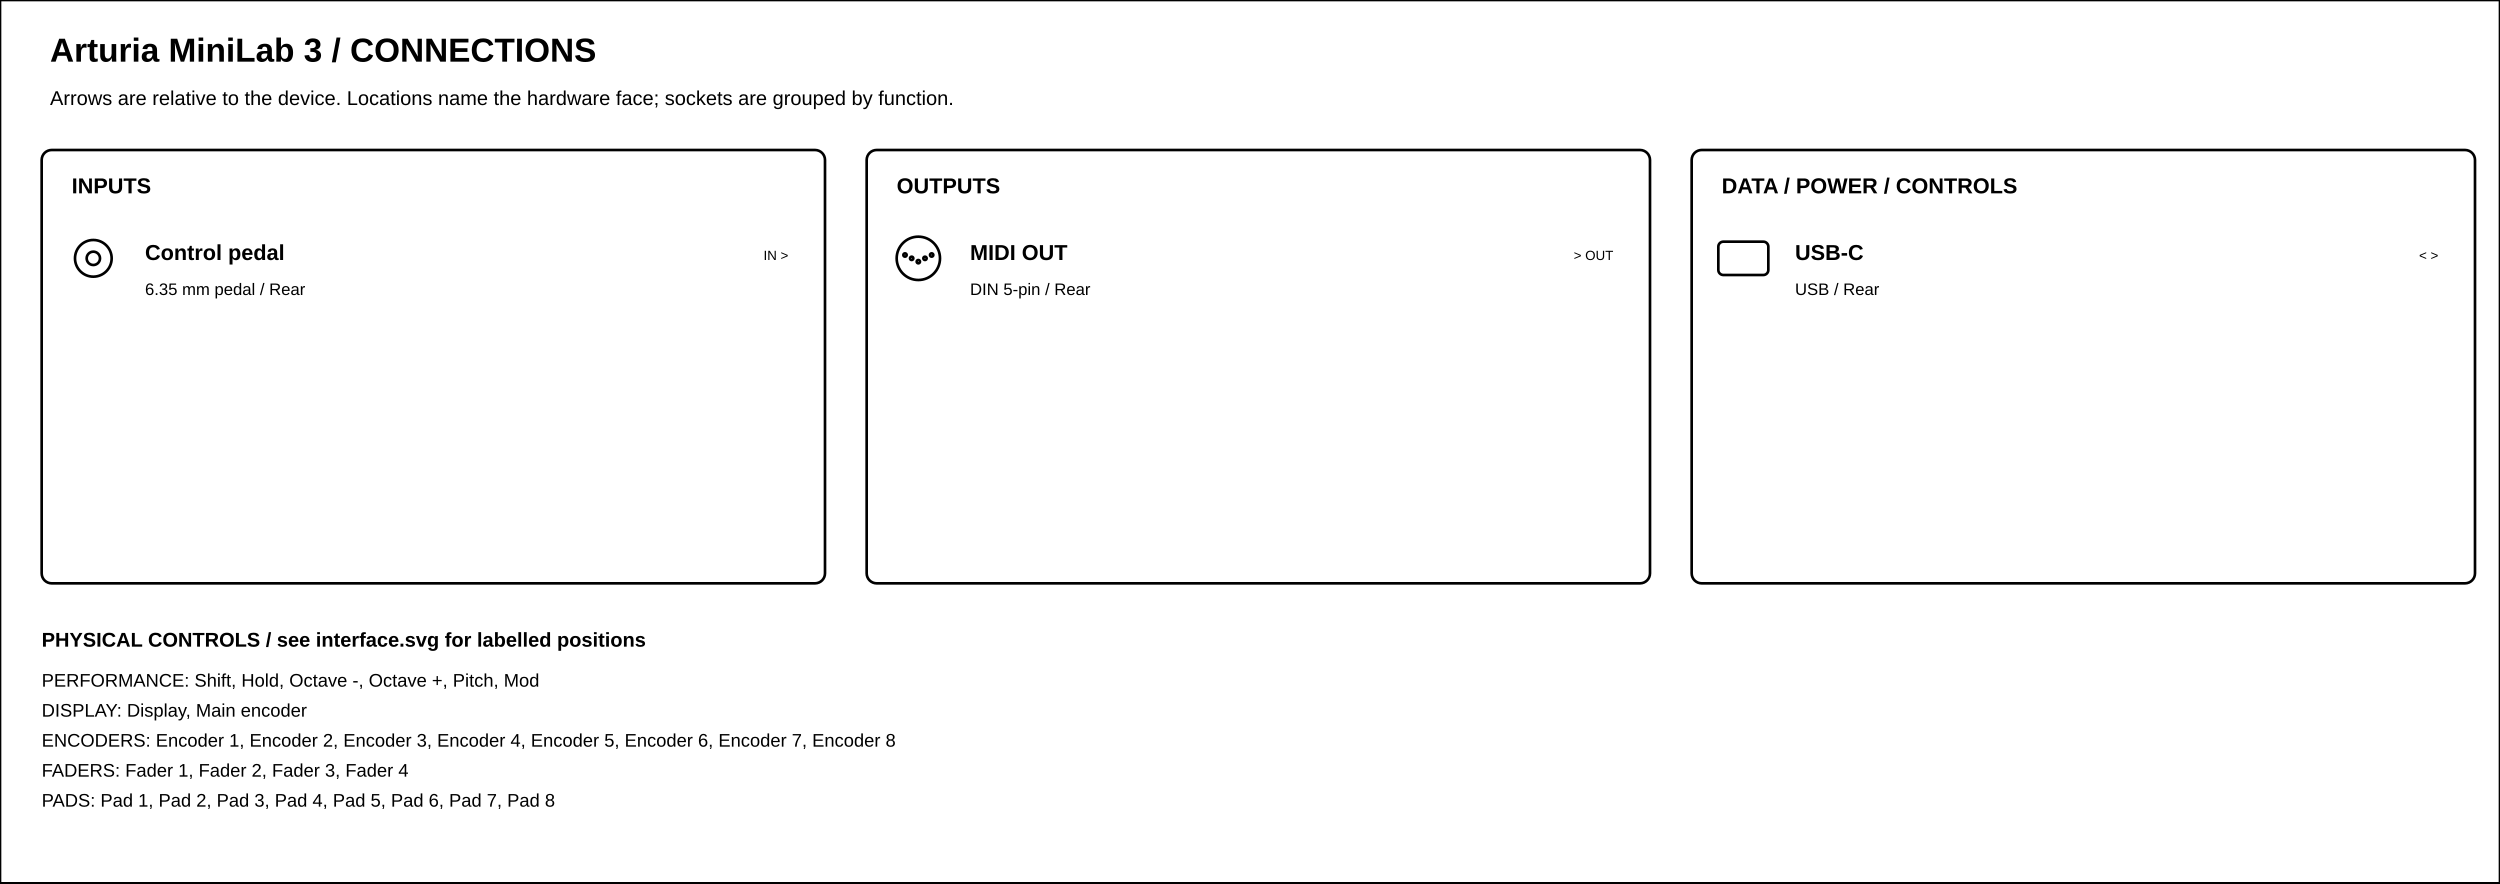
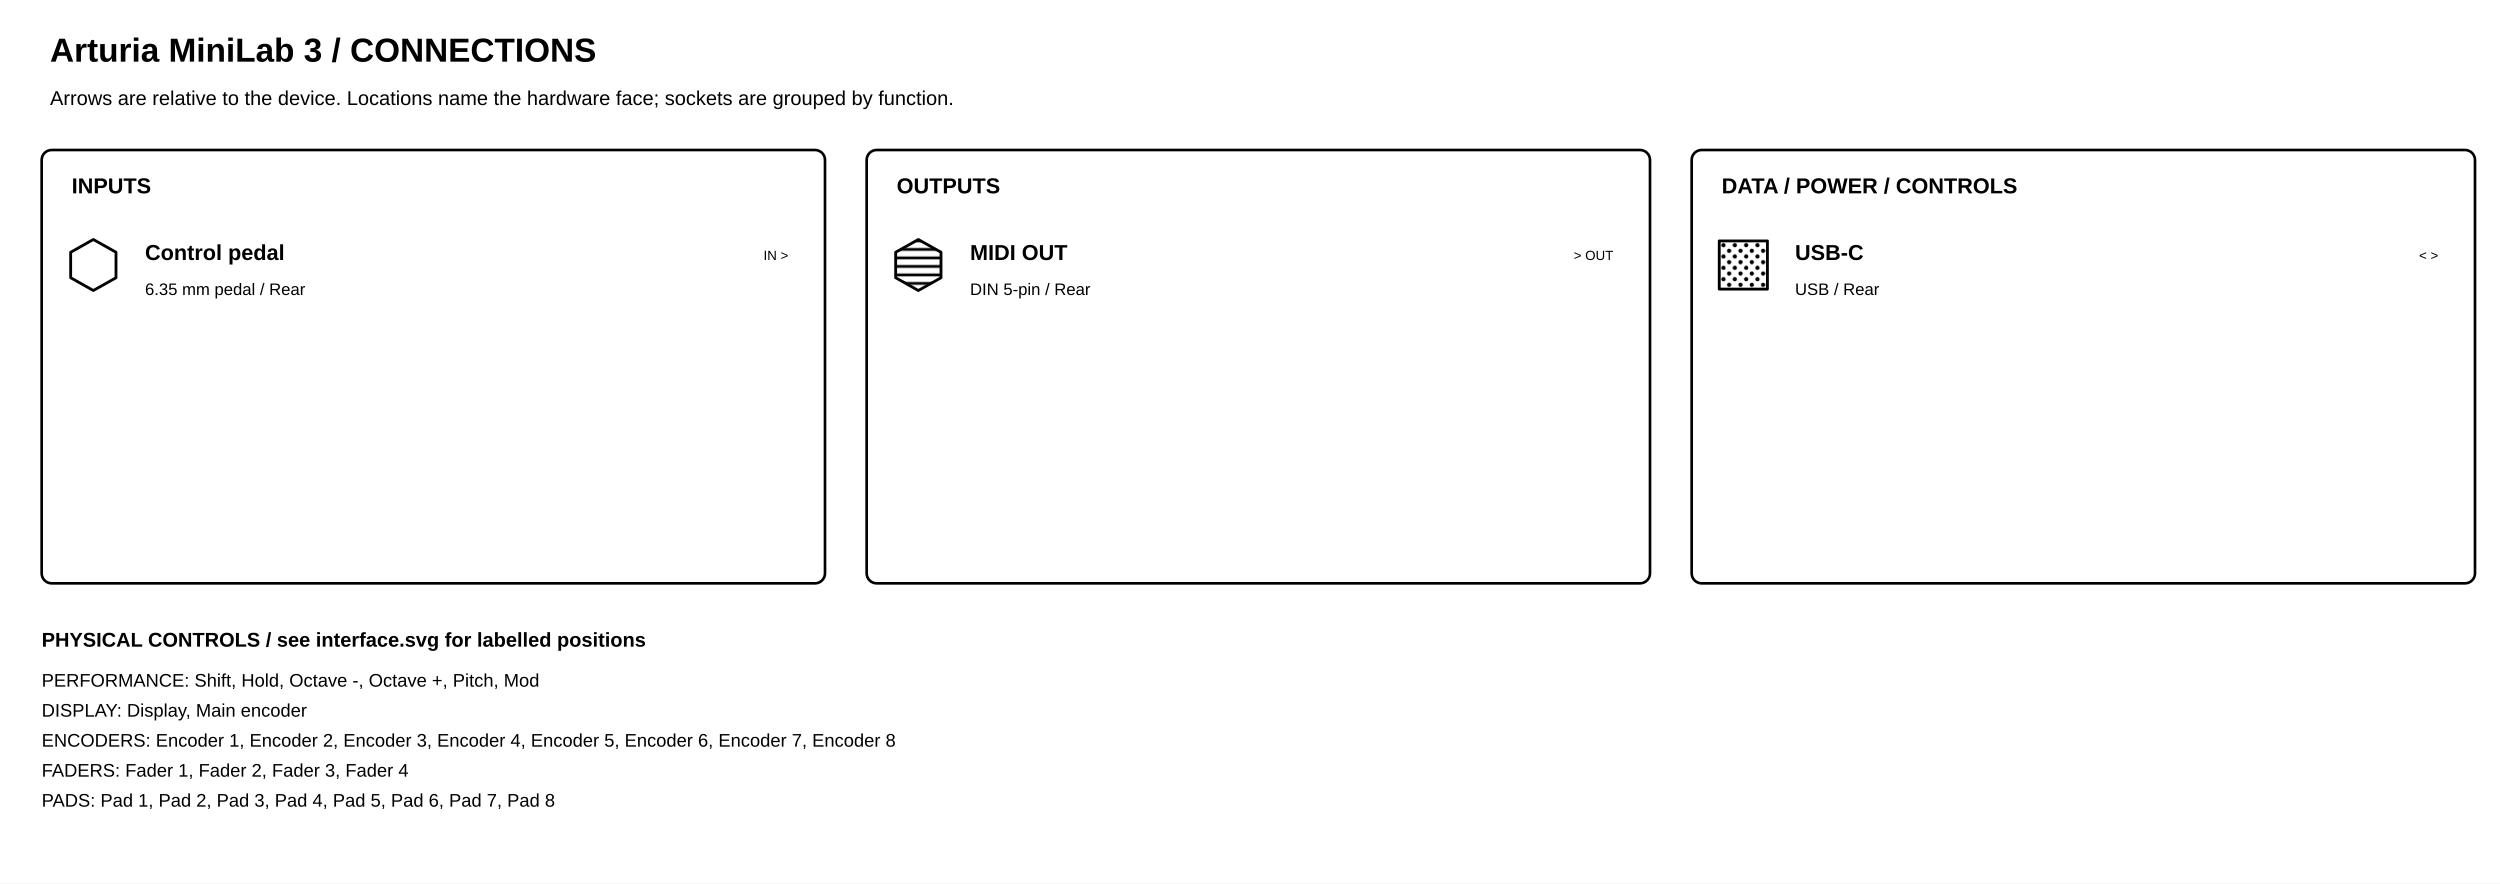
<svg xmlns="http://www.w3.org/2000/svg" viewBox="0 0 1500 530" role="img" aria-labelledby="title description">
+   <defs>
+     <pattern id="tactile-stripes" width="6" height="6" patternUnits="userSpaceOnUse">
+       <rect width="6" height="6" fill="#fff" />
+       <path d="M0 3H6" stroke="#000" stroke-width="2" />
+     </pattern>
+     <pattern id="tactile-dots" width="8" height="8" patternUnits="userSpaceOnUse">
+       <rect width="8" height="8" fill="#fff" />
+       <circle cx="2" cy="2" r="1.5" fill="#000" />
+       <circle cx="6" cy="6" r="1.5" fill="#000" />
+     </pattern>
+   </defs>
  <style>text{font-family:Arial,Helvetica,sans-serif;fill:#000;stroke:none}.line{fill:#fff;stroke:#000;stroke-width:1.6;stroke-linejoin:round;stroke-linecap:round}.thin{fill:none;stroke:#000;stroke-width:1;stroke-linejoin:round;stroke-linecap:round}</style>
-   <rect x="0" y="0" width="1500" height="530" class="line" fill="#fff" stroke="none" stroke-width="1.6" />
+   <rect x="0" y="0" width="1500" height="530" fill="#fff" stroke="none" stroke-width="1.6" />
  <text x="30" y="37" fill="#000" font-family="Arial,Helvetica,sans-serif" font-size="20" text-anchor="start" font-weight="bold">Arturia MiniLab 3 / CONNECTIONS</text>
  <text x="30" y="63" fill="#000" font-family="Arial,Helvetica,sans-serif" font-size="12" text-anchor="start">Arrows are relative to the device. Locations name the hardware face; sockets are grouped by function.</text>
-   <rect x="25" y="90" width="470" height="260" class="line" fill="#fff" stroke="#000" stroke-width="1.6" rx="6" />
+   <rect x="25" y="90" width="470" height="260" fill="#fff" stroke="#000" stroke-width="1.6" rx="6" />
  <text x="43" y="116" fill="#000" font-family="Arial,Helvetica,sans-serif" font-size="13" text-anchor="start" font-weight="bold">INPUTS</text>
  <g id="port-0-1" aria-label="Control pedal" data-direction="input">
-     <circle cx="56" cy="155" r="11" class="line" fill="#fff" stroke="#000" stroke-width="1.6" />
-     <circle cx="56" cy="155" r="4" class="line" fill="#fff" stroke="#000" stroke-width="1.6" />
+     <svg data-symbol="input" x="39.000" y="142.000" width="34.000" height="34.000" viewBox="0 0 40 40">
+       <g fill="none" stroke="#000" stroke-width="2" stroke-linejoin="round">
+         <polygon points="20,2 36,11 36,29 20,38 4,29 4,11" fill="#fff" />
+       </g>
+     </svg>
    <text x="87" y="156" fill="#000" font-family="Arial,Helvetica,sans-serif" font-size="13" text-anchor="start" font-weight="bold">Control pedal</text>
    <text x="87" y="177" fill="#000" font-family="Arial,Helvetica,sans-serif" font-size="10" text-anchor="start">6.35 mm pedal / Rear</text>
    <text x="473" y="156" fill="#000" font-family="Arial,Helvetica,sans-serif" font-size="8" text-anchor="end">IN &gt;</text>
  </g>
-   <rect x="520" y="90" width="470" height="260" class="line" fill="#fff" stroke="#000" stroke-width="1.6" rx="6" />
+   <rect x="520" y="90" width="470" height="260" fill="#fff" stroke="#000" stroke-width="1.6" rx="6" />
  <text x="538" y="116" fill="#000" font-family="Arial,Helvetica,sans-serif" font-size="13" text-anchor="start" font-weight="bold">OUTPUTS</text>
  <g id="port-1-1" aria-label="MIDI OUT" data-direction="output">
-     <circle cx="551" cy="155" r="13" class="line" fill="#fff" stroke="#000" stroke-width="1.6" />
-     <circle cx="543" cy="153" r="1" class="line" fill="#fff" stroke="#000" stroke-width="1.6" />
-     <circle cx="547" cy="155" r="1" class="line" fill="#fff" stroke="#000" stroke-width="1.6" />
-     <circle cx="551" cy="157" r="1" class="line" fill="#fff" stroke="#000" stroke-width="1.6" />
-     <circle cx="555" cy="155" r="1" class="line" fill="#fff" stroke="#000" stroke-width="1.6" />
-     <circle cx="559" cy="153" r="1" class="line" fill="#fff" stroke="#000" stroke-width="1.6" />
+     <svg data-symbol="output" x="534.000" y="142.000" width="34.000" height="34.000" viewBox="0 0 40 40">
+       <g fill="none" stroke="#000" stroke-width="2" stroke-linejoin="round">
+         <polygon points="20,2 36,11 36,29 20,38 4,29 4,11" fill="url(#tactile-stripes)" />
+       </g>
+     </svg>
    <text x="582" y="156" fill="#000" font-family="Arial,Helvetica,sans-serif" font-size="13" text-anchor="start" font-weight="bold">MIDI OUT</text>
    <text x="582" y="177" fill="#000" font-family="Arial,Helvetica,sans-serif" font-size="10" text-anchor="start">DIN 5-pin / Rear</text>
    <text x="968" y="156" fill="#000" font-family="Arial,Helvetica,sans-serif" font-size="8" text-anchor="end">&gt; OUT</text>
  </g>
-   <rect x="1015" y="90" width="470" height="260" class="line" fill="#fff" stroke="#000" stroke-width="1.6" rx="6" />
+   <rect x="1015" y="90" width="470" height="260" fill="#fff" stroke="#000" stroke-width="1.6" rx="6" />
  <text x="1033" y="116" fill="#000" font-family="Arial,Helvetica,sans-serif" font-size="13" text-anchor="start" font-weight="bold">DATA / POWER / CONTROLS</text>
  <g id="port-2-1" aria-label="USB-C" data-direction="bidirectional">
-     <rect x="1031" y="145" width="30" height="20" class="line" fill="#fff" stroke="#000" stroke-width="1.6" rx="3" />
+     <svg data-symbol="bidirectional" x="1029.000" y="142.000" width="34.000" height="34.000" viewBox="0 0 40 40">
+       <g fill="none" stroke="#000" stroke-width="2" stroke-linejoin="round">
+         <rect x="3" y="3" width="34" height="34" fill="url(#tactile-dots)" />
+       </g>
+     </svg>
    <text x="1077" y="156" fill="#000" font-family="Arial,Helvetica,sans-serif" font-size="13" text-anchor="start" font-weight="bold">USB-C</text>
    <text x="1077" y="177" fill="#000" font-family="Arial,Helvetica,sans-serif" font-size="10" text-anchor="start">USB / Rear</text>
    <text x="1463" y="156" fill="#000" font-family="Arial,Helvetica,sans-serif" font-size="8" text-anchor="end">&lt; &gt;</text>
  </g>
  <text x="25" y="388" fill="#000" font-family="Arial,Helvetica,sans-serif" font-size="12" text-anchor="start" font-weight="bold">PHYSICAL CONTROLS / see interface.svg for labelled positions</text>
  <text x="25" y="412" fill="#000" font-family="Arial,Helvetica,sans-serif" font-size="11" text-anchor="start">PERFORMANCE: Shift, Hold, Octave -, Octave +, Pitch, Mod</text>
  <text x="25" y="430" fill="#000" font-family="Arial,Helvetica,sans-serif" font-size="11" text-anchor="start">DISPLAY: Display, Main encoder</text>
  <text x="25" y="448" fill="#000" font-family="Arial,Helvetica,sans-serif" font-size="11" text-anchor="start">ENCODERS: Encoder 1, Encoder 2, Encoder 3, Encoder 4, Encoder 5, Encoder 6, Encoder 7, Encoder 8</text>
  <text x="25" y="466" fill="#000" font-family="Arial,Helvetica,sans-serif" font-size="11" text-anchor="start">FADERS: Fader 1, Fader 2, Fader 3, Fader 4</text>
  <text x="25" y="484" fill="#000" font-family="Arial,Helvetica,sans-serif" font-size="11" text-anchor="start">PADS: Pad 1, Pad 2, Pad 3, Pad 4, Pad 5, Pad 6, Pad 7, Pad 8</text>
</svg>
